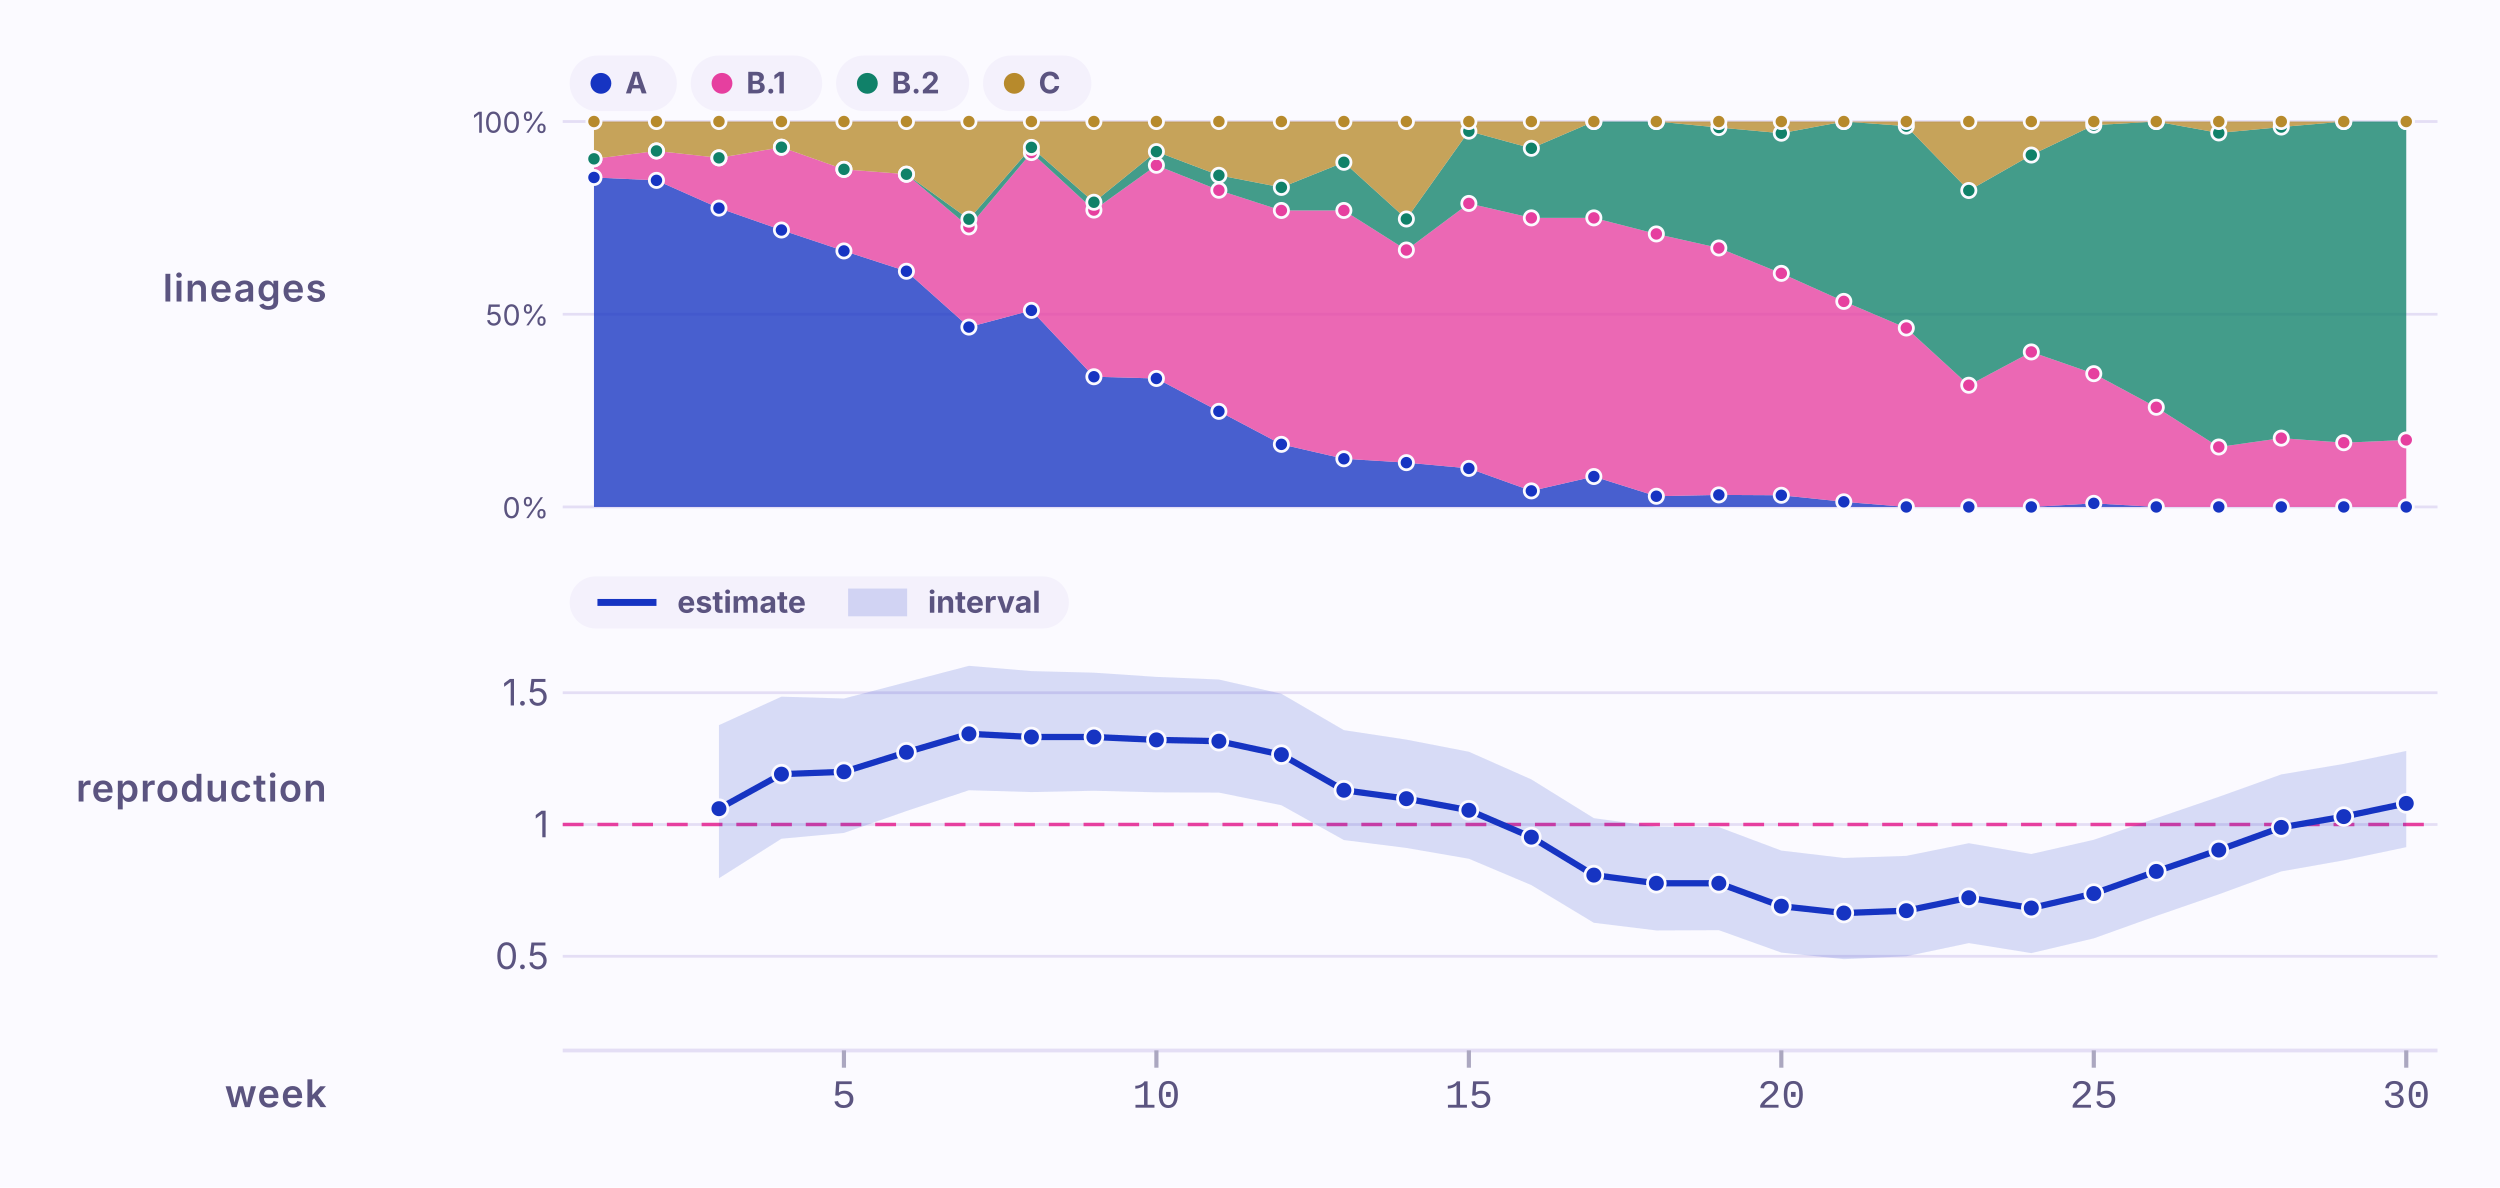
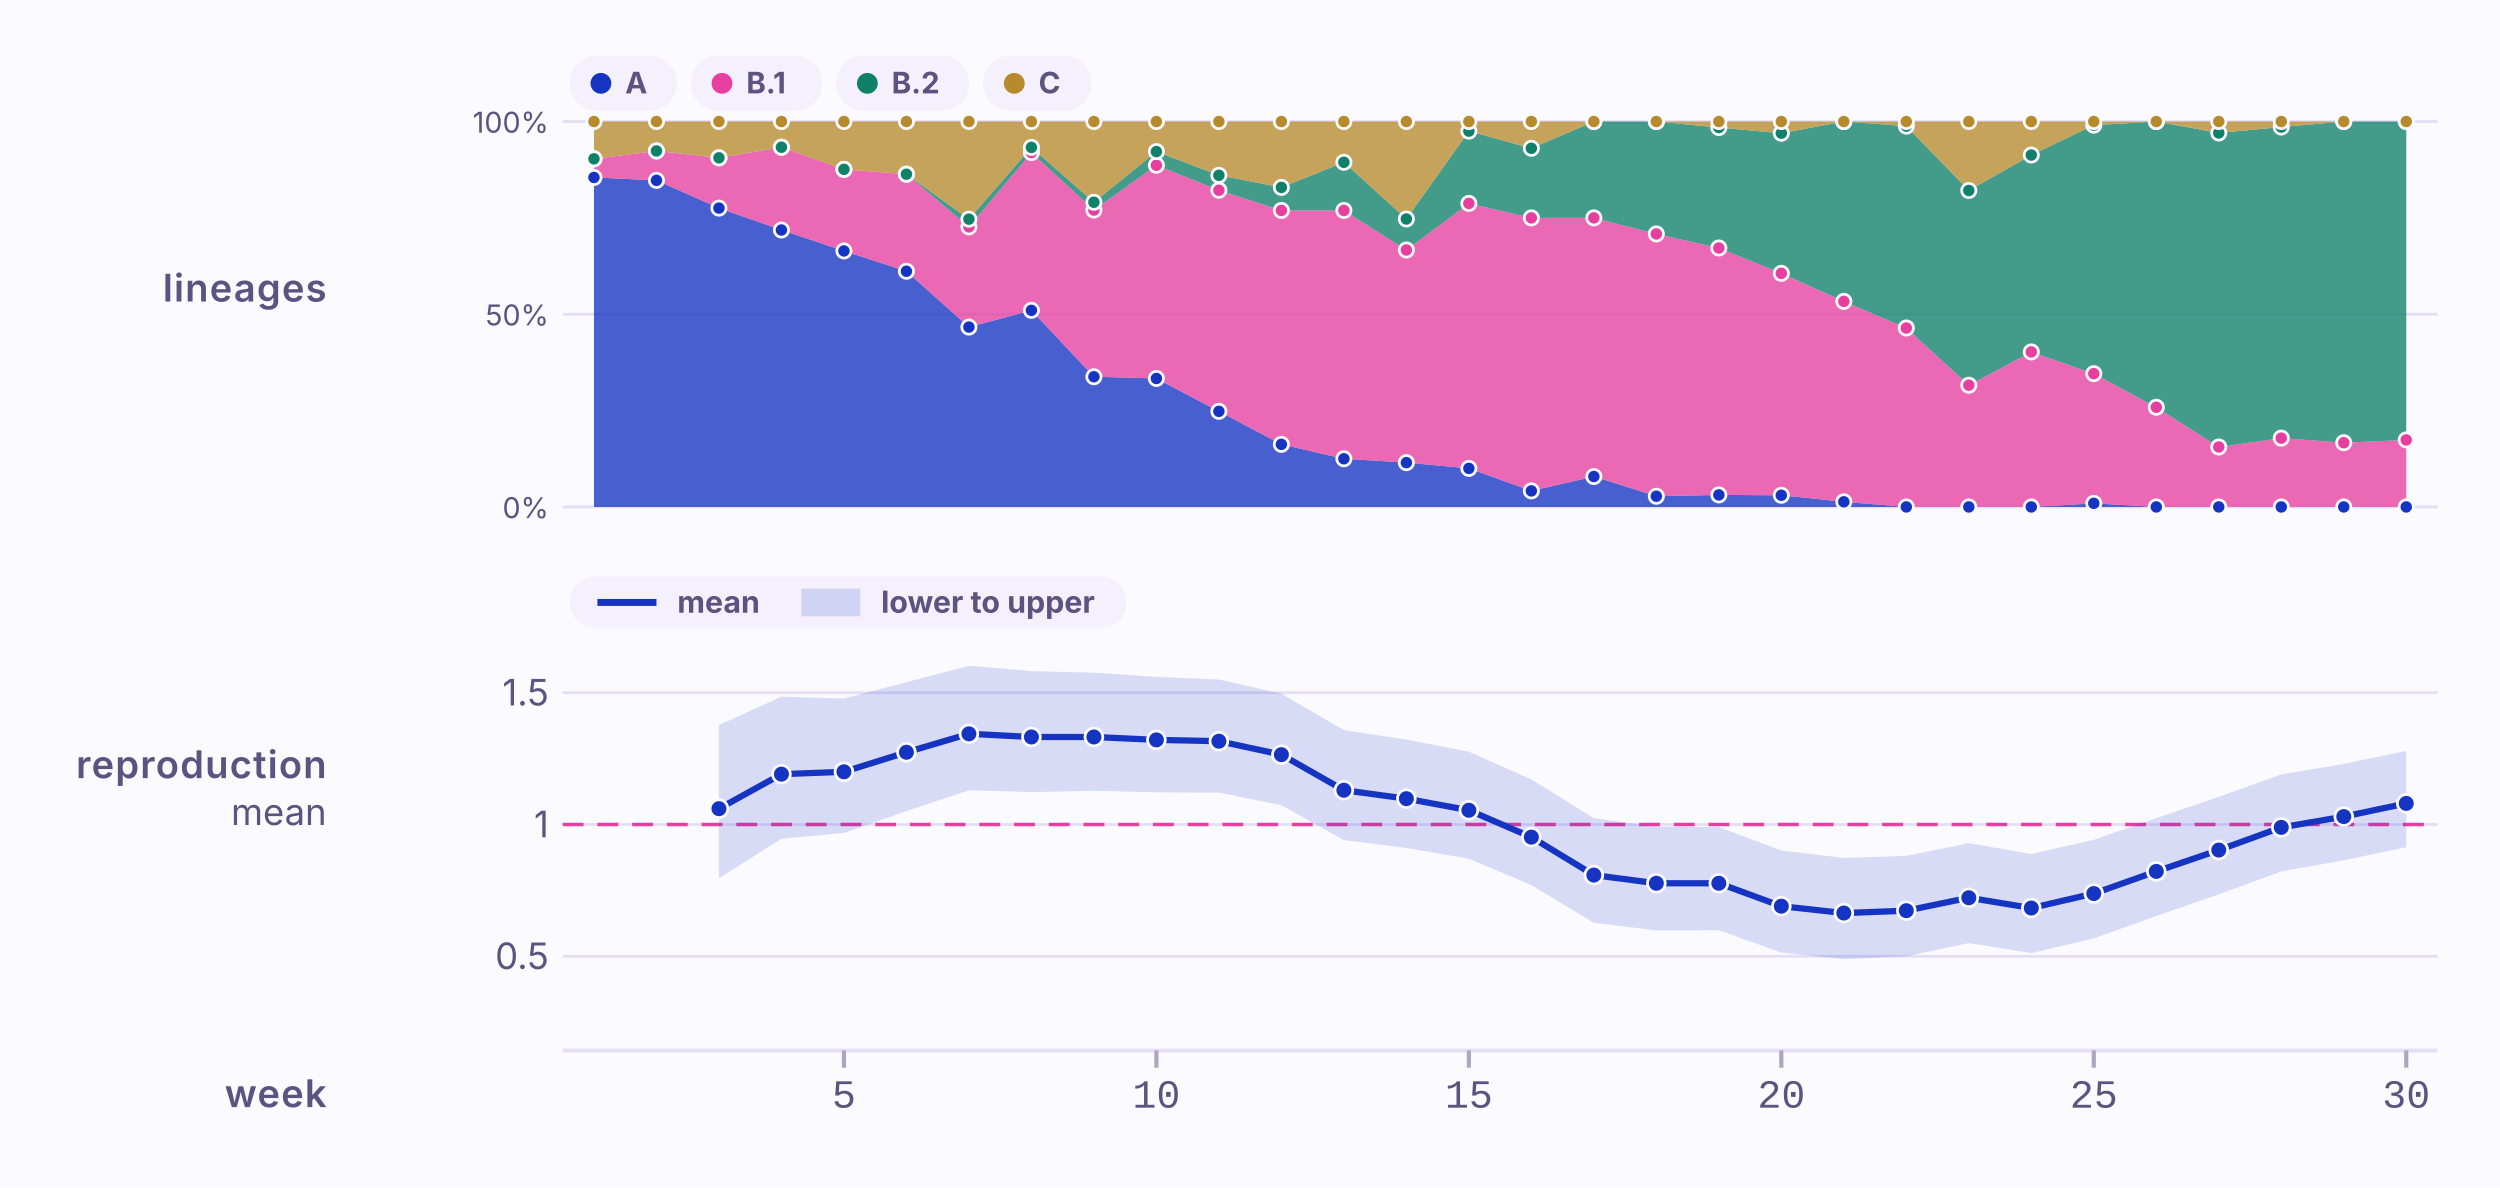
<svg xmlns="http://www.w3.org/2000/svg" width="720" height="342" viewBox="0 0 720 342" font-family="Inter, Liberation Sans, Arial, Helvetica, sans-serif" role="img" aria-labelledby="karyon-title karyon-desc">
  <defs>
    <clipPath id="karyon-clip-0">
      <rect x="117.063" y="14" width="584.937" height="138" />
    </clipPath>
    <clipPath id="karyon-clip-1">
      <rect x="104.063" y="164" width="597.937" height="126" />
    </clipPath>
    <clipPath id="karyon-clip-2">
      <rect x="162.063" y="302" width="539.937" height="26" />
    </clipPath>
  </defs>
  <rect x="0" y="0" width="720" height="342" fill="#fbfaff" />
  <text x="94.063" y="86.85" fill="#5b5480" font-size="11" text-anchor="end" font-weight="600" letter-spacing="0.03em">lineages</text>
  <g clip-path="url(#karyon-clip-0)">
    <rect x="164.063" y="16" width="30.872" height="16" rx="8" fill="#f4f1fc" />
    <circle cx="173.063" cy="24" r="3" fill="#1634c2" />
    <text x="180.063" y="26.893" fill="#5b5480" font-size="8.51" text-anchor="start" font-weight="bold">A</text>
    <rect x="198.935" y="16" width="37.859" height="16" rx="8" fill="#f4f1fc" />
    <circle cx="207.935" cy="24" r="3" fill="#e63f9f" />
    <text x="214.935" y="26.893" fill="#5b5480" font-size="8.51" text-anchor="start" font-weight="bold">B.1</text>
    <rect x="240.794" y="16" width="38.318" height="16" rx="8" fill="#f4f1fc" />
    <circle cx="249.794" cy="24" r="3" fill="#108169" />
    <text x="256.794" y="26.893" fill="#5b5480" font-size="8.51" text-anchor="start" font-weight="bold">B.2</text>
    <rect x="283.112" y="16" width="31.212" height="16" rx="8" fill="#f4f1fc" />
    <circle cx="292.112" cy="24" r="3" fill="#b78a2c" />
    <text x="299.112" y="26.893" fill="#5b5480" font-size="8.51" text-anchor="start" font-weight="bold">C</text>
    <line x1="162.063" y1="146" x2="702" y2="146" stroke="#e4def5" stroke-width="0.8" />
    <text x="158.063" y="149.22" fill="#5b5480" font-size="8.28" text-anchor="end">0%</text>
    <line x1="162.063" y1="90.5" x2="702" y2="90.5" stroke="#e4def5" stroke-width="0.8" />
    <text x="158.063" y="93.72" fill="#5b5480" font-size="8.28" text-anchor="end">50%</text>
    <line x1="162.063" y1="35" x2="702" y2="35" stroke="#e4def5" stroke-width="0.8" />
    <text x="158.063" y="38.22" fill="#5b5480" font-size="8.28" text-anchor="end">100%</text>
    <g>
      <path d="M 171.062 51.113 L 189.06 51.947 L 207.058 59.935 L 225.056 66.244 L 243.054 72.27 L 261.051 78.122 L 279.049 94.2 L 297.047 89.383 L 315.045 108.5 L 333.043 109 L 351.041 118.465 L 369.039 127.974 L 387.037 132.125 L 405.035 133.241 L 423.033 134.9 L 441.03 141.375 L 459.028 137.237 L 477.026 142.917 L 495.024 142.531 L 513.022 142.636 L 531.02 144.52 L 549.018 146 L 567.016 146 L 585.014 146 L 603.012 144.963 L 621.009 146 L 639.007 146 L 657.005 146 L 675.003 146 L 693.001 146 L 693.001 146 L 675.003 146 L 657.005 146 L 639.007 146 L 621.009 146 L 603.012 146 L 585.014 146 L 567.016 146 L 549.018 146 L 531.02 146 L 513.022 146 L 495.024 146 L 477.026 146 L 459.028 146 L 441.03 146 L 423.033 146 L 405.035 146 L 387.037 146 L 369.039 146 L 351.041 146 L 333.043 146 L 315.045 146 L 297.047 146 L 279.049 146 L 261.051 146 L 243.054 146 L 225.056 146 L 207.058 146 L 189.06 146 L 171.062 146 Z" fill="#1634c2" fill-opacity="0.78" />
    </g>
    <g>
      <path d="M 171.062 45.742 L 189.06 43.473 L 207.058 45.457 L 225.056 42.4 L 243.054 48.774 L 261.051 50.173 L 279.049 65.34 L 297.047 43.94 L 315.045 60.5 L 333.043 47.596 L 351.041 54.791 L 369.039 60.615 L 387.037 60.615 L 405.035 72 L 423.033 58.588 L 441.03 62.75 L 459.028 62.75 L 477.026 67.375 L 495.024 71.422 L 513.022 78.727 L 531.02 86.8 L 549.018 94.464 L 567.016 110.947 L 585.014 101.359 L 603.012 107.617 L 621.009 117.293 L 639.007 128.733 L 657.005 126.179 L 675.003 127.5 L 693.001 126.696 L 693.001 146 L 675.003 146 L 657.005 146 L 639.007 146 L 621.009 146 L 603.012 144.963 L 585.014 146 L 567.016 146 L 549.018 146 L 531.02 144.52 L 513.022 142.636 L 495.024 142.531 L 477.026 142.917 L 459.028 137.237 L 441.03 141.375 L 423.033 134.9 L 405.035 133.241 L 387.037 132.125 L 369.039 127.974 L 351.041 118.465 L 333.043 109 L 315.045 108.5 L 297.047 89.383 L 279.049 94.2 L 261.051 78.122 L 243.054 72.27 L 225.056 66.244 L 207.058 59.935 L 189.06 51.947 L 171.062 51.113 Z" fill="#e63f9f" fill-opacity="0.78" />
    </g>
    <g>
      <path d="M 171.062 45.742 L 189.06 43.473 L 207.058 45.457 L 225.056 42.4 L 243.054 48.774 L 261.051 50.173 L 279.049 63.12 L 297.047 42.45 L 315.045 58.25 L 333.043 43.66 L 351.041 50.488 L 369.039 53.974 L 387.037 46.74 L 405.035 63.069 L 423.033 37.775 L 441.03 42.708 L 459.028 35 L 477.026 35 L 495.024 36.734 L 513.022 38.364 L 531.02 35 L 549.018 36.321 L 567.016 54.863 L 585.014 44.652 L 603.012 36.037 L 621.009 35 L 639.007 38.289 L 657.005 36.586 L 675.003 35 L 693.001 35 L 693.001 126.696 L 675.003 127.5 L 657.005 126.179 L 639.007 128.733 L 621.009 117.293 L 603.012 107.617 L 585.014 101.359 L 567.016 110.947 L 549.018 94.464 L 531.02 86.8 L 513.022 78.727 L 495.024 71.422 L 477.026 67.375 L 459.028 62.75 L 441.03 62.75 L 423.033 58.588 L 405.035 72 L 387.037 60.615 L 369.039 60.615 L 351.041 54.791 L 333.043 47.596 L 315.045 60.5 L 297.047 43.94 L 279.049 65.34 L 261.051 50.173 L 243.054 48.774 L 225.056 42.4 L 207.058 45.457 L 189.06 43.473 L 171.062 45.742 Z" fill="#108169" fill-opacity="0.78" />
    </g>
    <g>
      <path d="M 171.062 35 L 189.06 35 L 207.058 35 L 225.056 35 L 243.054 35 L 261.051 35 L 279.049 35 L 297.047 35 L 315.045 35 L 333.043 35 L 351.041 35 L 369.039 35 L 387.037 35 L 405.035 35 L 423.033 35 L 441.03 35 L 459.028 35 L 477.026 35 L 495.024 35 L 513.022 35 L 531.02 35 L 549.018 35 L 567.016 35 L 585.014 35 L 603.012 35 L 621.009 35 L 639.007 35 L 657.005 35 L 675.003 35 L 693.001 35 L 693.001 35 L 675.003 35 L 657.005 36.586 L 639.007 38.289 L 621.009 35 L 603.012 36.037 L 585.014 44.652 L 567.016 54.863 L 549.018 36.321 L 531.02 35 L 513.022 38.364 L 495.024 36.734 L 477.026 35 L 459.028 35 L 441.03 42.708 L 423.033 37.775 L 405.035 63.069 L 387.037 46.74 L 369.039 53.974 L 351.041 50.488 L 333.043 43.66 L 315.045 58.25 L 297.047 42.45 L 279.049 63.12 L 261.051 50.173 L 243.054 48.774 L 225.056 42.4 L 207.058 45.457 L 189.06 43.473 L 171.062 45.742 Z" fill="#b78a2c" fill-opacity="0.78" />
    </g>
    <g>
      <circle cx="171.062" cy="51.113" r="2.45" fill="#fbfaff" />
      <circle cx="171.062" cy="51.113" r="1.65" fill="#1634c2" />
    </g>
    <g>
      <circle cx="189.06" cy="51.947" r="2.45" fill="#fbfaff" />
      <circle cx="189.06" cy="51.947" r="1.65" fill="#1634c2" />
    </g>
    <g>
      <circle cx="207.058" cy="59.935" r="2.45" fill="#fbfaff" />
      <circle cx="207.058" cy="59.935" r="1.65" fill="#1634c2" />
    </g>
    <g>
      <circle cx="225.056" cy="66.244" r="2.45" fill="#fbfaff" />
      <circle cx="225.056" cy="66.244" r="1.65" fill="#1634c2" />
    </g>
    <g>
      <circle cx="243.054" cy="72.27" r="2.45" fill="#fbfaff" />
      <circle cx="243.054" cy="72.27" r="1.65" fill="#1634c2" />
    </g>
    <g>
      <circle cx="261.051" cy="78.122" r="2.45" fill="#fbfaff" />
      <circle cx="261.051" cy="78.122" r="1.65" fill="#1634c2" />
    </g>
    <g>
      <circle cx="279.049" cy="94.2" r="2.45" fill="#fbfaff" />
      <circle cx="279.049" cy="94.2" r="1.65" fill="#1634c2" />
    </g>
    <g>
      <circle cx="297.047" cy="89.383" r="2.45" fill="#fbfaff" />
      <circle cx="297.047" cy="89.383" r="1.65" fill="#1634c2" />
    </g>
    <g>
      <circle cx="315.045" cy="108.5" r="2.45" fill="#fbfaff" />
      <circle cx="315.045" cy="108.5" r="1.65" fill="#1634c2" />
    </g>
    <g>
      <circle cx="333.043" cy="109" r="2.45" fill="#fbfaff" />
      <circle cx="333.043" cy="109" r="1.65" fill="#1634c2" />
    </g>
    <g>
      <circle cx="351.041" cy="118.465" r="2.45" fill="#fbfaff" />
      <circle cx="351.041" cy="118.465" r="1.65" fill="#1634c2" />
    </g>
    <g>
      <circle cx="369.039" cy="127.974" r="2.45" fill="#fbfaff" />
      <circle cx="369.039" cy="127.974" r="1.65" fill="#1634c2" />
    </g>
    <g>
      <circle cx="387.037" cy="132.125" r="2.45" fill="#fbfaff" />
      <circle cx="387.037" cy="132.125" r="1.65" fill="#1634c2" />
    </g>
    <g>
      <circle cx="405.035" cy="133.241" r="2.45" fill="#fbfaff" />
      <circle cx="405.035" cy="133.241" r="1.65" fill="#1634c2" />
    </g>
    <g>
      <circle cx="423.033" cy="134.9" r="2.45" fill="#fbfaff" />
      <circle cx="423.033" cy="134.9" r="1.65" fill="#1634c2" />
    </g>
    <g>
      <circle cx="441.03" cy="141.375" r="2.45" fill="#fbfaff" />
      <circle cx="441.03" cy="141.375" r="1.65" fill="#1634c2" />
    </g>
    <g>
      <circle cx="459.028" cy="137.237" r="2.45" fill="#fbfaff" />
      <circle cx="459.028" cy="137.237" r="1.65" fill="#1634c2" />
    </g>
    <g>
      <circle cx="477.026" cy="142.917" r="2.45" fill="#fbfaff" />
      <circle cx="477.026" cy="142.917" r="1.65" fill="#1634c2" />
    </g>
    <g>
      <circle cx="495.024" cy="142.531" r="2.45" fill="#fbfaff" />
      <circle cx="495.024" cy="142.531" r="1.65" fill="#1634c2" />
    </g>
    <g>
      <circle cx="513.022" cy="142.636" r="2.45" fill="#fbfaff" />
      <circle cx="513.022" cy="142.636" r="1.65" fill="#1634c2" />
    </g>
    <g>
      <circle cx="531.02" cy="144.52" r="2.45" fill="#fbfaff" />
      <circle cx="531.02" cy="144.52" r="1.65" fill="#1634c2" />
    </g>
    <g>
      <circle cx="549.018" cy="146" r="2.45" fill="#fbfaff" />
      <circle cx="549.018" cy="146" r="1.65" fill="#1634c2" />
    </g>
    <g>
      <circle cx="567.016" cy="146" r="2.45" fill="#fbfaff" />
      <circle cx="567.016" cy="146" r="1.65" fill="#1634c2" />
    </g>
    <g>
      <circle cx="585.014" cy="146" r="2.45" fill="#fbfaff" />
      <circle cx="585.014" cy="146" r="1.65" fill="#1634c2" />
    </g>
    <g>
      <circle cx="603.012" cy="144.963" r="2.45" fill="#fbfaff" />
      <circle cx="603.012" cy="144.963" r="1.65" fill="#1634c2" />
    </g>
    <g>
      <circle cx="621.009" cy="146" r="2.45" fill="#fbfaff" />
      <circle cx="621.009" cy="146" r="1.65" fill="#1634c2" />
    </g>
    <g>
      <circle cx="639.007" cy="146" r="2.45" fill="#fbfaff" />
      <circle cx="639.007" cy="146" r="1.65" fill="#1634c2" />
    </g>
    <g>
      <circle cx="657.005" cy="146" r="2.45" fill="#fbfaff" />
      <circle cx="657.005" cy="146" r="1.65" fill="#1634c2" />
    </g>
    <g>
      <circle cx="675.003" cy="146" r="2.45" fill="#fbfaff" />
      <circle cx="675.003" cy="146" r="1.65" fill="#1634c2" />
    </g>
    <g>
      <circle cx="693.001" cy="146" r="2.45" fill="#fbfaff" />
      <circle cx="693.001" cy="146" r="1.65" fill="#1634c2" />
    </g>
    <g>
      <circle cx="171.062" cy="45.742" r="2.45" fill="#fbfaff" />
      <circle cx="171.062" cy="45.742" r="1.65" fill="#e63f9f" />
    </g>
    <g>
      <circle cx="189.06" cy="43.473" r="2.45" fill="#fbfaff" />
      <circle cx="189.06" cy="43.473" r="1.65" fill="#e63f9f" />
    </g>
    <g>
      <circle cx="207.058" cy="45.457" r="2.45" fill="#fbfaff" />
      <circle cx="207.058" cy="45.457" r="1.65" fill="#e63f9f" />
    </g>
    <g>
      <circle cx="225.056" cy="42.4" r="2.45" fill="#fbfaff" />
      <circle cx="225.056" cy="42.4" r="1.65" fill="#e63f9f" />
    </g>
    <g>
      <circle cx="243.054" cy="48.774" r="2.45" fill="#fbfaff" />
      <circle cx="243.054" cy="48.774" r="1.65" fill="#e63f9f" />
    </g>
    <g>
      <circle cx="261.051" cy="50.173" r="2.45" fill="#fbfaff" />
      <circle cx="261.051" cy="50.173" r="1.65" fill="#e63f9f" />
    </g>
    <g>
      <circle cx="279.049" cy="65.34" r="2.45" fill="#fbfaff" />
      <circle cx="279.049" cy="65.34" r="1.65" fill="#e63f9f" />
    </g>
    <g>
      <circle cx="297.047" cy="43.94" r="2.45" fill="#fbfaff" />
      <circle cx="297.047" cy="43.94" r="1.65" fill="#e63f9f" />
    </g>
    <g>
      <circle cx="315.045" cy="60.5" r="2.45" fill="#fbfaff" />
      <circle cx="315.045" cy="60.5" r="1.65" fill="#e63f9f" />
    </g>
    <g>
      <circle cx="333.043" cy="47.596" r="2.45" fill="#fbfaff" />
      <circle cx="333.043" cy="47.596" r="1.65" fill="#e63f9f" />
    </g>
    <g>
      <circle cx="351.041" cy="54.791" r="2.45" fill="#fbfaff" />
      <circle cx="351.041" cy="54.791" r="1.65" fill="#e63f9f" />
    </g>
    <g>
      <circle cx="369.039" cy="60.615" r="2.45" fill="#fbfaff" />
      <circle cx="369.039" cy="60.615" r="1.65" fill="#e63f9f" />
    </g>
    <g>
      <circle cx="387.037" cy="60.615" r="2.45" fill="#fbfaff" />
      <circle cx="387.037" cy="60.615" r="1.65" fill="#e63f9f" />
    </g>
    <g>
      <circle cx="405.035" cy="72" r="2.45" fill="#fbfaff" />
      <circle cx="405.035" cy="72" r="1.65" fill="#e63f9f" />
    </g>
    <g>
      <circle cx="423.033" cy="58.588" r="2.45" fill="#fbfaff" />
      <circle cx="423.033" cy="58.588" r="1.65" fill="#e63f9f" />
    </g>
    <g>
      <circle cx="441.03" cy="62.75" r="2.45" fill="#fbfaff" />
      <circle cx="441.03" cy="62.75" r="1.65" fill="#e63f9f" />
    </g>
    <g>
      <circle cx="459.028" cy="62.75" r="2.45" fill="#fbfaff" />
      <circle cx="459.028" cy="62.75" r="1.65" fill="#e63f9f" />
    </g>
    <g>
      <circle cx="477.026" cy="67.375" r="2.45" fill="#fbfaff" />
      <circle cx="477.026" cy="67.375" r="1.65" fill="#e63f9f" />
    </g>
    <g>
      <circle cx="495.024" cy="71.422" r="2.45" fill="#fbfaff" />
      <circle cx="495.024" cy="71.422" r="1.65" fill="#e63f9f" />
    </g>
    <g>
      <circle cx="513.022" cy="78.727" r="2.45" fill="#fbfaff" />
      <circle cx="513.022" cy="78.727" r="1.65" fill="#e63f9f" />
    </g>
    <g>
      <circle cx="531.02" cy="86.8" r="2.45" fill="#fbfaff" />
      <circle cx="531.02" cy="86.8" r="1.65" fill="#e63f9f" />
    </g>
    <g>
      <circle cx="549.018" cy="94.464" r="2.45" fill="#fbfaff" />
      <circle cx="549.018" cy="94.464" r="1.65" fill="#e63f9f" />
    </g>
    <g>
      <circle cx="567.016" cy="110.947" r="2.45" fill="#fbfaff" />
      <circle cx="567.016" cy="110.947" r="1.65" fill="#e63f9f" />
    </g>
    <g>
      <circle cx="585.014" cy="101.359" r="2.45" fill="#fbfaff" />
      <circle cx="585.014" cy="101.359" r="1.65" fill="#e63f9f" />
    </g>
    <g>
      <circle cx="603.012" cy="107.617" r="2.45" fill="#fbfaff" />
      <circle cx="603.012" cy="107.617" r="1.65" fill="#e63f9f" />
    </g>
    <g>
      <circle cx="621.009" cy="117.293" r="2.45" fill="#fbfaff" />
      <circle cx="621.009" cy="117.293" r="1.65" fill="#e63f9f" />
    </g>
    <g>
      <circle cx="639.007" cy="128.733" r="2.45" fill="#fbfaff" />
      <circle cx="639.007" cy="128.733" r="1.65" fill="#e63f9f" />
    </g>
    <g>
      <circle cx="657.005" cy="126.179" r="2.45" fill="#fbfaff" />
      <circle cx="657.005" cy="126.179" r="1.65" fill="#e63f9f" />
    </g>
    <g>
      <circle cx="675.003" cy="127.5" r="2.45" fill="#fbfaff" />
      <circle cx="675.003" cy="127.5" r="1.65" fill="#e63f9f" />
    </g>
    <g>
      <circle cx="693.001" cy="126.696" r="2.45" fill="#fbfaff" />
      <circle cx="693.001" cy="126.696" r="1.65" fill="#e63f9f" />
    </g>
    <g>
      <circle cx="171.062" cy="45.742" r="2.45" fill="#fbfaff" />
      <circle cx="171.062" cy="45.742" r="1.65" fill="#108169" />
    </g>
    <g>
      <circle cx="189.06" cy="43.473" r="2.45" fill="#fbfaff" />
      <circle cx="189.06" cy="43.473" r="1.65" fill="#108169" />
    </g>
    <g>
      <circle cx="207.058" cy="45.457" r="2.45" fill="#fbfaff" />
      <circle cx="207.058" cy="45.457" r="1.65" fill="#108169" />
    </g>
    <g>
      <circle cx="225.056" cy="42.4" r="2.45" fill="#fbfaff" />
      <circle cx="225.056" cy="42.4" r="1.65" fill="#108169" />
    </g>
    <g>
      <circle cx="243.054" cy="48.774" r="2.45" fill="#fbfaff" />
      <circle cx="243.054" cy="48.774" r="1.65" fill="#108169" />
    </g>
    <g>
      <circle cx="261.051" cy="50.173" r="2.45" fill="#fbfaff" />
      <circle cx="261.051" cy="50.173" r="1.65" fill="#108169" />
    </g>
    <g>
      <circle cx="279.049" cy="63.12" r="2.45" fill="#fbfaff" />
      <circle cx="279.049" cy="63.12" r="1.65" fill="#108169" />
    </g>
    <g>
      <circle cx="297.047" cy="42.45" r="2.45" fill="#fbfaff" />
      <circle cx="297.047" cy="42.45" r="1.65" fill="#108169" />
    </g>
    <g>
      <circle cx="315.045" cy="58.25" r="2.45" fill="#fbfaff" />
      <circle cx="315.045" cy="58.25" r="1.65" fill="#108169" />
    </g>
    <g>
      <circle cx="333.043" cy="43.66" r="2.45" fill="#fbfaff" />
      <circle cx="333.043" cy="43.66" r="1.65" fill="#108169" />
    </g>
    <g>
      <circle cx="351.041" cy="50.488" r="2.45" fill="#fbfaff" />
      <circle cx="351.041" cy="50.488" r="1.65" fill="#108169" />
    </g>
    <g>
      <circle cx="369.039" cy="53.974" r="2.45" fill="#fbfaff" />
      <circle cx="369.039" cy="53.974" r="1.65" fill="#108169" />
    </g>
    <g>
      <circle cx="387.037" cy="46.74" r="2.45" fill="#fbfaff" />
      <circle cx="387.037" cy="46.74" r="1.65" fill="#108169" />
    </g>
    <g>
      <circle cx="405.035" cy="63.069" r="2.45" fill="#fbfaff" />
      <circle cx="405.035" cy="63.069" r="1.65" fill="#108169" />
    </g>
    <g>
      <circle cx="423.033" cy="37.775" r="2.45" fill="#fbfaff" />
      <circle cx="423.033" cy="37.775" r="1.65" fill="#108169" />
    </g>
    <g>
      <circle cx="441.03" cy="42.708" r="2.45" fill="#fbfaff" />
      <circle cx="441.03" cy="42.708" r="1.65" fill="#108169" />
    </g>
    <g>
      <circle cx="459.028" cy="35" r="2.45" fill="#fbfaff" />
      <circle cx="459.028" cy="35" r="1.65" fill="#108169" />
    </g>
    <g>
      <circle cx="477.026" cy="35" r="2.45" fill="#fbfaff" />
      <circle cx="477.026" cy="35" r="1.65" fill="#108169" />
    </g>
    <g>
      <circle cx="495.024" cy="36.734" r="2.45" fill="#fbfaff" />
      <circle cx="495.024" cy="36.734" r="1.65" fill="#108169" />
    </g>
    <g>
      <circle cx="513.022" cy="38.364" r="2.45" fill="#fbfaff" />
      <circle cx="513.022" cy="38.364" r="1.65" fill="#108169" />
    </g>
    <g>
      <circle cx="531.02" cy="35" r="2.45" fill="#fbfaff" />
      <circle cx="531.02" cy="35" r="1.65" fill="#108169" />
    </g>
    <g>
      <circle cx="549.018" cy="36.321" r="2.45" fill="#fbfaff" />
      <circle cx="549.018" cy="36.321" r="1.65" fill="#108169" />
    </g>
    <g>
      <circle cx="567.016" cy="54.863" r="2.45" fill="#fbfaff" />
      <circle cx="567.016" cy="54.863" r="1.65" fill="#108169" />
    </g>
    <g>
      <circle cx="585.014" cy="44.652" r="2.45" fill="#fbfaff" />
      <circle cx="585.014" cy="44.652" r="1.65" fill="#108169" />
    </g>
    <g>
      <circle cx="603.012" cy="36.037" r="2.45" fill="#fbfaff" />
      <circle cx="603.012" cy="36.037" r="1.65" fill="#108169" />
    </g>
    <g>
      <circle cx="621.009" cy="35" r="2.45" fill="#fbfaff" />
      <circle cx="621.009" cy="35" r="1.65" fill="#108169" />
    </g>
    <g>
      <circle cx="639.007" cy="38.289" r="2.45" fill="#fbfaff" />
      <circle cx="639.007" cy="38.289" r="1.65" fill="#108169" />
    </g>
    <g>
      <circle cx="657.005" cy="36.586" r="2.45" fill="#fbfaff" />
      <circle cx="657.005" cy="36.586" r="1.65" fill="#108169" />
    </g>
    <g>
      <circle cx="675.003" cy="35" r="2.45" fill="#fbfaff" />
      <circle cx="675.003" cy="35" r="1.65" fill="#108169" />
    </g>
    <g>
      <circle cx="693.001" cy="35" r="2.45" fill="#fbfaff" />
      <circle cx="693.001" cy="35" r="1.65" fill="#108169" />
    </g>
    <g>
      <circle cx="171.062" cy="35" r="2.45" fill="#fbfaff" />
      <circle cx="171.062" cy="35" r="1.65" fill="#b78a2c" />
    </g>
    <g>
      <circle cx="189.06" cy="35" r="2.45" fill="#fbfaff" />
      <circle cx="189.06" cy="35" r="1.65" fill="#b78a2c" />
    </g>
    <g>
      <circle cx="207.058" cy="35" r="2.45" fill="#fbfaff" />
      <circle cx="207.058" cy="35" r="1.65" fill="#b78a2c" />
    </g>
    <g>
      <circle cx="225.056" cy="35" r="2.45" fill="#fbfaff" />
      <circle cx="225.056" cy="35" r="1.65" fill="#b78a2c" />
    </g>
    <g>
      <circle cx="243.054" cy="35" r="2.45" fill="#fbfaff" />
      <circle cx="243.054" cy="35" r="1.65" fill="#b78a2c" />
    </g>
    <g>
      <circle cx="261.051" cy="35" r="2.45" fill="#fbfaff" />
      <circle cx="261.051" cy="35" r="1.65" fill="#b78a2c" />
    </g>
    <g>
      <circle cx="279.049" cy="35" r="2.45" fill="#fbfaff" />
      <circle cx="279.049" cy="35" r="1.65" fill="#b78a2c" />
    </g>
    <g>
      <circle cx="297.047" cy="35" r="2.45" fill="#fbfaff" />
      <circle cx="297.047" cy="35" r="1.65" fill="#b78a2c" />
    </g>
    <g>
      <circle cx="315.045" cy="35" r="2.45" fill="#fbfaff" />
      <circle cx="315.045" cy="35" r="1.65" fill="#b78a2c" />
    </g>
    <g>
      <circle cx="333.043" cy="35" r="2.45" fill="#fbfaff" />
      <circle cx="333.043" cy="35" r="1.65" fill="#b78a2c" />
    </g>
    <g>
      <circle cx="351.041" cy="35" r="2.45" fill="#fbfaff" />
      <circle cx="351.041" cy="35" r="1.65" fill="#b78a2c" />
    </g>
    <g>
      <circle cx="369.039" cy="35" r="2.45" fill="#fbfaff" />
      <circle cx="369.039" cy="35" r="1.65" fill="#b78a2c" />
    </g>
    <g>
      <circle cx="387.037" cy="35" r="2.45" fill="#fbfaff" />
      <circle cx="387.037" cy="35" r="1.65" fill="#b78a2c" />
    </g>
    <g>
      <circle cx="405.035" cy="35" r="2.45" fill="#fbfaff" />
      <circle cx="405.035" cy="35" r="1.65" fill="#b78a2c" />
    </g>
    <g>
      <circle cx="423.033" cy="35" r="2.45" fill="#fbfaff" />
      <circle cx="423.033" cy="35" r="1.65" fill="#b78a2c" />
    </g>
    <g>
      <circle cx="441.03" cy="35" r="2.45" fill="#fbfaff" />
      <circle cx="441.03" cy="35" r="1.65" fill="#b78a2c" />
    </g>
    <g>
      <circle cx="459.028" cy="35" r="2.45" fill="#fbfaff" />
      <circle cx="459.028" cy="35" r="1.65" fill="#b78a2c" />
    </g>
    <g>
      <circle cx="477.026" cy="35" r="2.45" fill="#fbfaff" />
      <circle cx="477.026" cy="35" r="1.65" fill="#b78a2c" />
    </g>
    <g>
      <circle cx="495.024" cy="35" r="2.45" fill="#fbfaff" />
      <circle cx="495.024" cy="35" r="1.65" fill="#b78a2c" />
    </g>
    <g>
      <circle cx="513.022" cy="35" r="2.45" fill="#fbfaff" />
      <circle cx="513.022" cy="35" r="1.65" fill="#b78a2c" />
    </g>
    <g>
      <circle cx="531.02" cy="35" r="2.45" fill="#fbfaff" />
      <circle cx="531.02" cy="35" r="1.65" fill="#b78a2c" />
    </g>
    <g>
      <circle cx="549.018" cy="35" r="2.45" fill="#fbfaff" />
      <circle cx="549.018" cy="35" r="1.65" fill="#b78a2c" />
    </g>
    <g>
      <circle cx="567.016" cy="35" r="2.45" fill="#fbfaff" />
      <circle cx="567.016" cy="35" r="1.65" fill="#b78a2c" />
    </g>
    <g>
      <circle cx="585.014" cy="35" r="2.45" fill="#fbfaff" />
      <circle cx="585.014" cy="35" r="1.65" fill="#b78a2c" />
    </g>
    <g>
      <circle cx="603.012" cy="35" r="2.45" fill="#fbfaff" />
      <circle cx="603.012" cy="35" r="1.65" fill="#b78a2c" />
    </g>
    <g>
      <circle cx="621.009" cy="35" r="2.45" fill="#fbfaff" />
      <circle cx="621.009" cy="35" r="1.65" fill="#b78a2c" />
    </g>
    <g>
      <circle cx="639.007" cy="35" r="2.45" fill="#fbfaff" />
      <circle cx="639.007" cy="35" r="1.65" fill="#b78a2c" />
    </g>
    <g>
      <circle cx="657.005" cy="35" r="2.45" fill="#fbfaff" />
      <circle cx="657.005" cy="35" r="1.65" fill="#b78a2c" />
    </g>
    <g>
      <circle cx="675.003" cy="35" r="2.45" fill="#fbfaff" />
      <circle cx="675.003" cy="35" r="1.65" fill="#b78a2c" />
    </g>
    <g>
      <circle cx="693.001" cy="35" r="2.45" fill="#fbfaff" />
      <circle cx="693.001" cy="35" r="1.65" fill="#b78a2c" />
    </g>
  </g>
-   <text x="94.063" y="230.85" fill="#5b5480" font-size="11" text-anchor="end" font-weight="600" letter-spacing="0.03em">reproduction</text>
+   <text x="94.063" y="237.6" fill="#5b5480" font-size="10.5" text-anchor="end">mean</text>
+   <text x="94.063" y="224.1" fill="#5b5480" font-size="11" text-anchor="end" font-weight="600" letter-spacing="0.03em">reproduction</text>
  <g clip-path="url(#karyon-clip-1)">
-     <rect x="164.063" y="166" width="143.771" height="15" rx="7.5" fill="#f4f1fc" />
+     <rect x="164.063" y="166" width="160.369" height="15" rx="7.5" fill="#f4f1fc" />
    <line x1="172.063" y1="173.5" x2="189.063" y2="173.5" stroke="#1634c2" stroke-width="2" />
-     <text x="195.063" y="176.472" fill="#5b5480" font-size="8.74" text-anchor="start" font-weight="bold">estimate</text>
-     <rect x="244.252" y="169.5" width="17" height="8" fill="#1634c2" fill-opacity="0.16" />
-     <text x="267.252" y="176.472" fill="#5b5480" font-size="8.74" text-anchor="start" font-weight="bold">interval</text>
+     <text x="195.063" y="176.472" fill="#5b5480" font-size="8.74" text-anchor="start" font-weight="bold">mean</text>
+     <rect x="230.757" y="169.5" width="17" height="8" fill="#1634c2" fill-opacity="0.16" />
+     <text x="253.757" y="176.472" fill="#5b5480" font-size="8.74" text-anchor="start" font-weight="bold">lower to upper</text>
    <line x1="162.063" y1="275.406" x2="702" y2="275.406" stroke="#e4def5" stroke-width="0.8" />
    <text x="158.063" y="279.081" fill="#5b5480" font-size="10.5" text-anchor="end">0.5</text>
    <line x1="162.063" y1="237.454" x2="702" y2="237.454" stroke="#e4def5" stroke-width="0.8" />
    <text x="158.063" y="241.129" fill="#5b5480" font-size="10.5" text-anchor="end">1</text>
    <line x1="162.063" y1="199.501" x2="702" y2="199.501" stroke="#e4def5" stroke-width="0.8" />
    <text x="158.063" y="203.176" fill="#5b5480" font-size="10.5" text-anchor="end">1.5</text>
    <g>
      <line x1="162.063" y1="237.454" x2="702" y2="237.454" stroke="#e63f9f" stroke-width="1" stroke-dasharray="6 4" />
    </g>
    <g>
      <path d="M 207.058 208.837 L 225.056 200.64 L 243.054 201.171 L 261.051 196.465 L 279.049 191.759 L 297.047 193.277 L 315.045 193.732 L 333.043 194.947 L 351.041 195.706 L 369.039 199.805 L 387.037 210.28 L 405.035 213.012 L 423.033 216.504 L 441.03 224.474 L 459.028 235.632 L 477.026 238.061 L 495.024 238.213 L 513.022 244.968 L 531.02 247.094 L 549.018 246.486 L 567.016 242.843 L 585.014 245.955 L 603.012 241.856 L 621.009 235.632 L 639.007 229.484 L 657.005 223.032 L 675.003 219.995 L 693.001 216.276 L 693.001 243.982 L 675.003 247.777 L 657.005 250.965 L 639.007 257.569 L 621.009 263.793 L 603.012 270.245 L 585.014 274.496 L 567.016 271.611 L 549.018 275.406 L 531.02 276.241 L 513.022 274.344 L 495.024 267.892 L 477.026 267.968 L 459.028 265.766 L 441.03 254.912 L 423.033 247.321 L 405.035 244.209 L 387.037 241.932 L 369.039 231.913 L 351.041 228.269 L 333.043 228.193 L 315.045 227.738 L 297.047 228.117 L 279.049 227.586 L 261.051 233.583 L 243.054 239.883 L 225.056 241.553 L 207.058 252.938 Z" fill="#1634c2" fill-opacity="0.16" />
    </g>
    <polyline points="207.058,232.899 225.056,222.956 243.054,222.273 261.051,216.656 279.049,211.342 297.047,212.253 315.045,212.253 333.043,213.088 351.041,213.468 369.039,217.339 387.037,227.586 405.035,230.015 423.033,233.355 441.03,241.097 459.028,252.028 477.026,254.381 495.024,254.381 513.022,260.984 531.02,262.958 549.018,262.275 567.016,258.555 585.014,261.516 603.012,257.341 621.009,250.965 639.007,244.817 657.005,238.289 675.003,235.177 693.001,231.381" fill="none" stroke="#1634c2" stroke-width="1.8" stroke-linejoin="round" />
    <g>
      <circle cx="207.058" cy="232.899" r="2.96" fill="#fbfaff" />
      <circle cx="207.058" cy="232.899" r="2.16" fill="#1634c2" />
    </g>
    <g>
      <circle cx="225.056" cy="222.956" r="2.96" fill="#fbfaff" />
      <circle cx="225.056" cy="222.956" r="2.16" fill="#1634c2" />
    </g>
    <g>
      <circle cx="243.054" cy="222.273" r="2.96" fill="#fbfaff" />
      <circle cx="243.054" cy="222.273" r="2.16" fill="#1634c2" />
    </g>
    <g>
      <circle cx="261.051" cy="216.656" r="2.96" fill="#fbfaff" />
      <circle cx="261.051" cy="216.656" r="2.16" fill="#1634c2" />
    </g>
    <g>
      <circle cx="279.049" cy="211.342" r="2.96" fill="#fbfaff" />
      <circle cx="279.049" cy="211.342" r="2.16" fill="#1634c2" />
    </g>
    <g>
      <circle cx="297.047" cy="212.253" r="2.96" fill="#fbfaff" />
      <circle cx="297.047" cy="212.253" r="2.16" fill="#1634c2" />
    </g>
    <g>
      <circle cx="315.045" cy="212.253" r="2.96" fill="#fbfaff" />
      <circle cx="315.045" cy="212.253" r="2.16" fill="#1634c2" />
    </g>
    <g>
      <circle cx="333.043" cy="213.088" r="2.96" fill="#fbfaff" />
      <circle cx="333.043" cy="213.088" r="2.16" fill="#1634c2" />
    </g>
    <g>
      <circle cx="351.041" cy="213.468" r="2.96" fill="#fbfaff" />
      <circle cx="351.041" cy="213.468" r="2.16" fill="#1634c2" />
    </g>
    <g>
      <circle cx="369.039" cy="217.339" r="2.96" fill="#fbfaff" />
      <circle cx="369.039" cy="217.339" r="2.16" fill="#1634c2" />
    </g>
    <g>
      <circle cx="387.037" cy="227.586" r="2.96" fill="#fbfaff" />
      <circle cx="387.037" cy="227.586" r="2.16" fill="#1634c2" />
    </g>
    <g>
      <circle cx="405.035" cy="230.015" r="2.96" fill="#fbfaff" />
      <circle cx="405.035" cy="230.015" r="2.16" fill="#1634c2" />
    </g>
    <g>
      <circle cx="423.033" cy="233.355" r="2.96" fill="#fbfaff" />
      <circle cx="423.033" cy="233.355" r="2.16" fill="#1634c2" />
    </g>
    <g>
      <circle cx="441.03" cy="241.097" r="2.96" fill="#fbfaff" />
      <circle cx="441.03" cy="241.097" r="2.16" fill="#1634c2" />
    </g>
    <g>
      <circle cx="459.028" cy="252.028" r="2.96" fill="#fbfaff" />
      <circle cx="459.028" cy="252.028" r="2.16" fill="#1634c2" />
    </g>
    <g>
      <circle cx="477.026" cy="254.381" r="2.96" fill="#fbfaff" />
      <circle cx="477.026" cy="254.381" r="2.16" fill="#1634c2" />
    </g>
    <g>
      <circle cx="495.024" cy="254.381" r="2.96" fill="#fbfaff" />
      <circle cx="495.024" cy="254.381" r="2.16" fill="#1634c2" />
    </g>
    <g>
      <circle cx="513.022" cy="260.984" r="2.96" fill="#fbfaff" />
      <circle cx="513.022" cy="260.984" r="2.16" fill="#1634c2" />
    </g>
    <g>
      <circle cx="531.02" cy="262.958" r="2.96" fill="#fbfaff" />
      <circle cx="531.02" cy="262.958" r="2.16" fill="#1634c2" />
    </g>
    <g>
      <circle cx="549.018" cy="262.275" r="2.96" fill="#fbfaff" />
      <circle cx="549.018" cy="262.275" r="2.16" fill="#1634c2" />
    </g>
    <g>
      <circle cx="567.016" cy="258.555" r="2.96" fill="#fbfaff" />
      <circle cx="567.016" cy="258.555" r="2.16" fill="#1634c2" />
    </g>
    <g>
      <circle cx="585.014" cy="261.516" r="2.96" fill="#fbfaff" />
      <circle cx="585.014" cy="261.516" r="2.16" fill="#1634c2" />
    </g>
    <g>
      <circle cx="603.012" cy="257.341" r="2.96" fill="#fbfaff" />
      <circle cx="603.012" cy="257.341" r="2.16" fill="#1634c2" />
    </g>
    <g>
      <circle cx="621.009" cy="250.965" r="2.96" fill="#fbfaff" />
      <circle cx="621.009" cy="250.965" r="2.16" fill="#1634c2" />
    </g>
    <g>
      <circle cx="639.007" cy="244.817" r="2.96" fill="#fbfaff" />
      <circle cx="639.007" cy="244.817" r="2.16" fill="#1634c2" />
    </g>
    <g>
      <circle cx="657.005" cy="238.289" r="2.96" fill="#fbfaff" />
      <circle cx="657.005" cy="238.289" r="2.16" fill="#1634c2" />
    </g>
    <g>
      <circle cx="675.003" cy="235.177" r="2.96" fill="#fbfaff" />
      <circle cx="675.003" cy="235.177" r="2.16" fill="#1634c2" />
    </g>
    <g>
      <circle cx="693.001" cy="231.381" r="2.96" fill="#fbfaff" />
      <circle cx="693.001" cy="231.381" r="2.16" fill="#1634c2" />
    </g>
  </g>
  <text x="94.063" y="318.85" fill="#5b5480" font-size="11" text-anchor="end" font-weight="600" letter-spacing="0.03em">week</text>
  <g clip-path="url(#karyon-clip-2)">
    <line x1="162.063" y1="302.5" x2="702" y2="302.5" stroke="#e4def5" stroke-width="1.2" />
    <line x1="243.054" y1="302.5" x2="243.054" y2="307.5" stroke="#aba7c0" stroke-width="1.2" />
    <text x="243.054" y="319" fill="#5b5480" font-size="11.5" text-anchor="middle" font-family="JetBrains Mono, Liberation Mono, Menlo, Consolas, monospace">5</text>
    <line x1="333.043" y1="302.5" x2="333.043" y2="307.5" stroke="#aba7c0" stroke-width="1.2" />
    <text x="333.043" y="319" fill="#5b5480" font-size="11.5" text-anchor="middle" font-family="JetBrains Mono, Liberation Mono, Menlo, Consolas, monospace">10</text>
    <line x1="423.033" y1="302.5" x2="423.033" y2="307.5" stroke="#aba7c0" stroke-width="1.2" />
    <text x="423.033" y="319" fill="#5b5480" font-size="11.5" text-anchor="middle" font-family="JetBrains Mono, Liberation Mono, Menlo, Consolas, monospace">15</text>
    <line x1="513.022" y1="302.5" x2="513.022" y2="307.5" stroke="#aba7c0" stroke-width="1.2" />
    <text x="513.022" y="319" fill="#5b5480" font-size="11.5" text-anchor="middle" font-family="JetBrains Mono, Liberation Mono, Menlo, Consolas, monospace">20</text>
    <line x1="603.012" y1="302.5" x2="603.012" y2="307.5" stroke="#aba7c0" stroke-width="1.2" />
    <text x="603.012" y="319" fill="#5b5480" font-size="11.5" text-anchor="middle" font-family="JetBrains Mono, Liberation Mono, Menlo, Consolas, monospace">25</text>
    <line x1="693.001" y1="302.5" x2="693.001" y2="307.5" stroke="#aba7c0" stroke-width="1.2" />
    <text x="693.001" y="319" fill="#5b5480" font-size="11.5" text-anchor="middle" font-family="JetBrains Mono, Liberation Mono, Menlo, Consolas, monospace">30</text>
  </g>
</svg>
